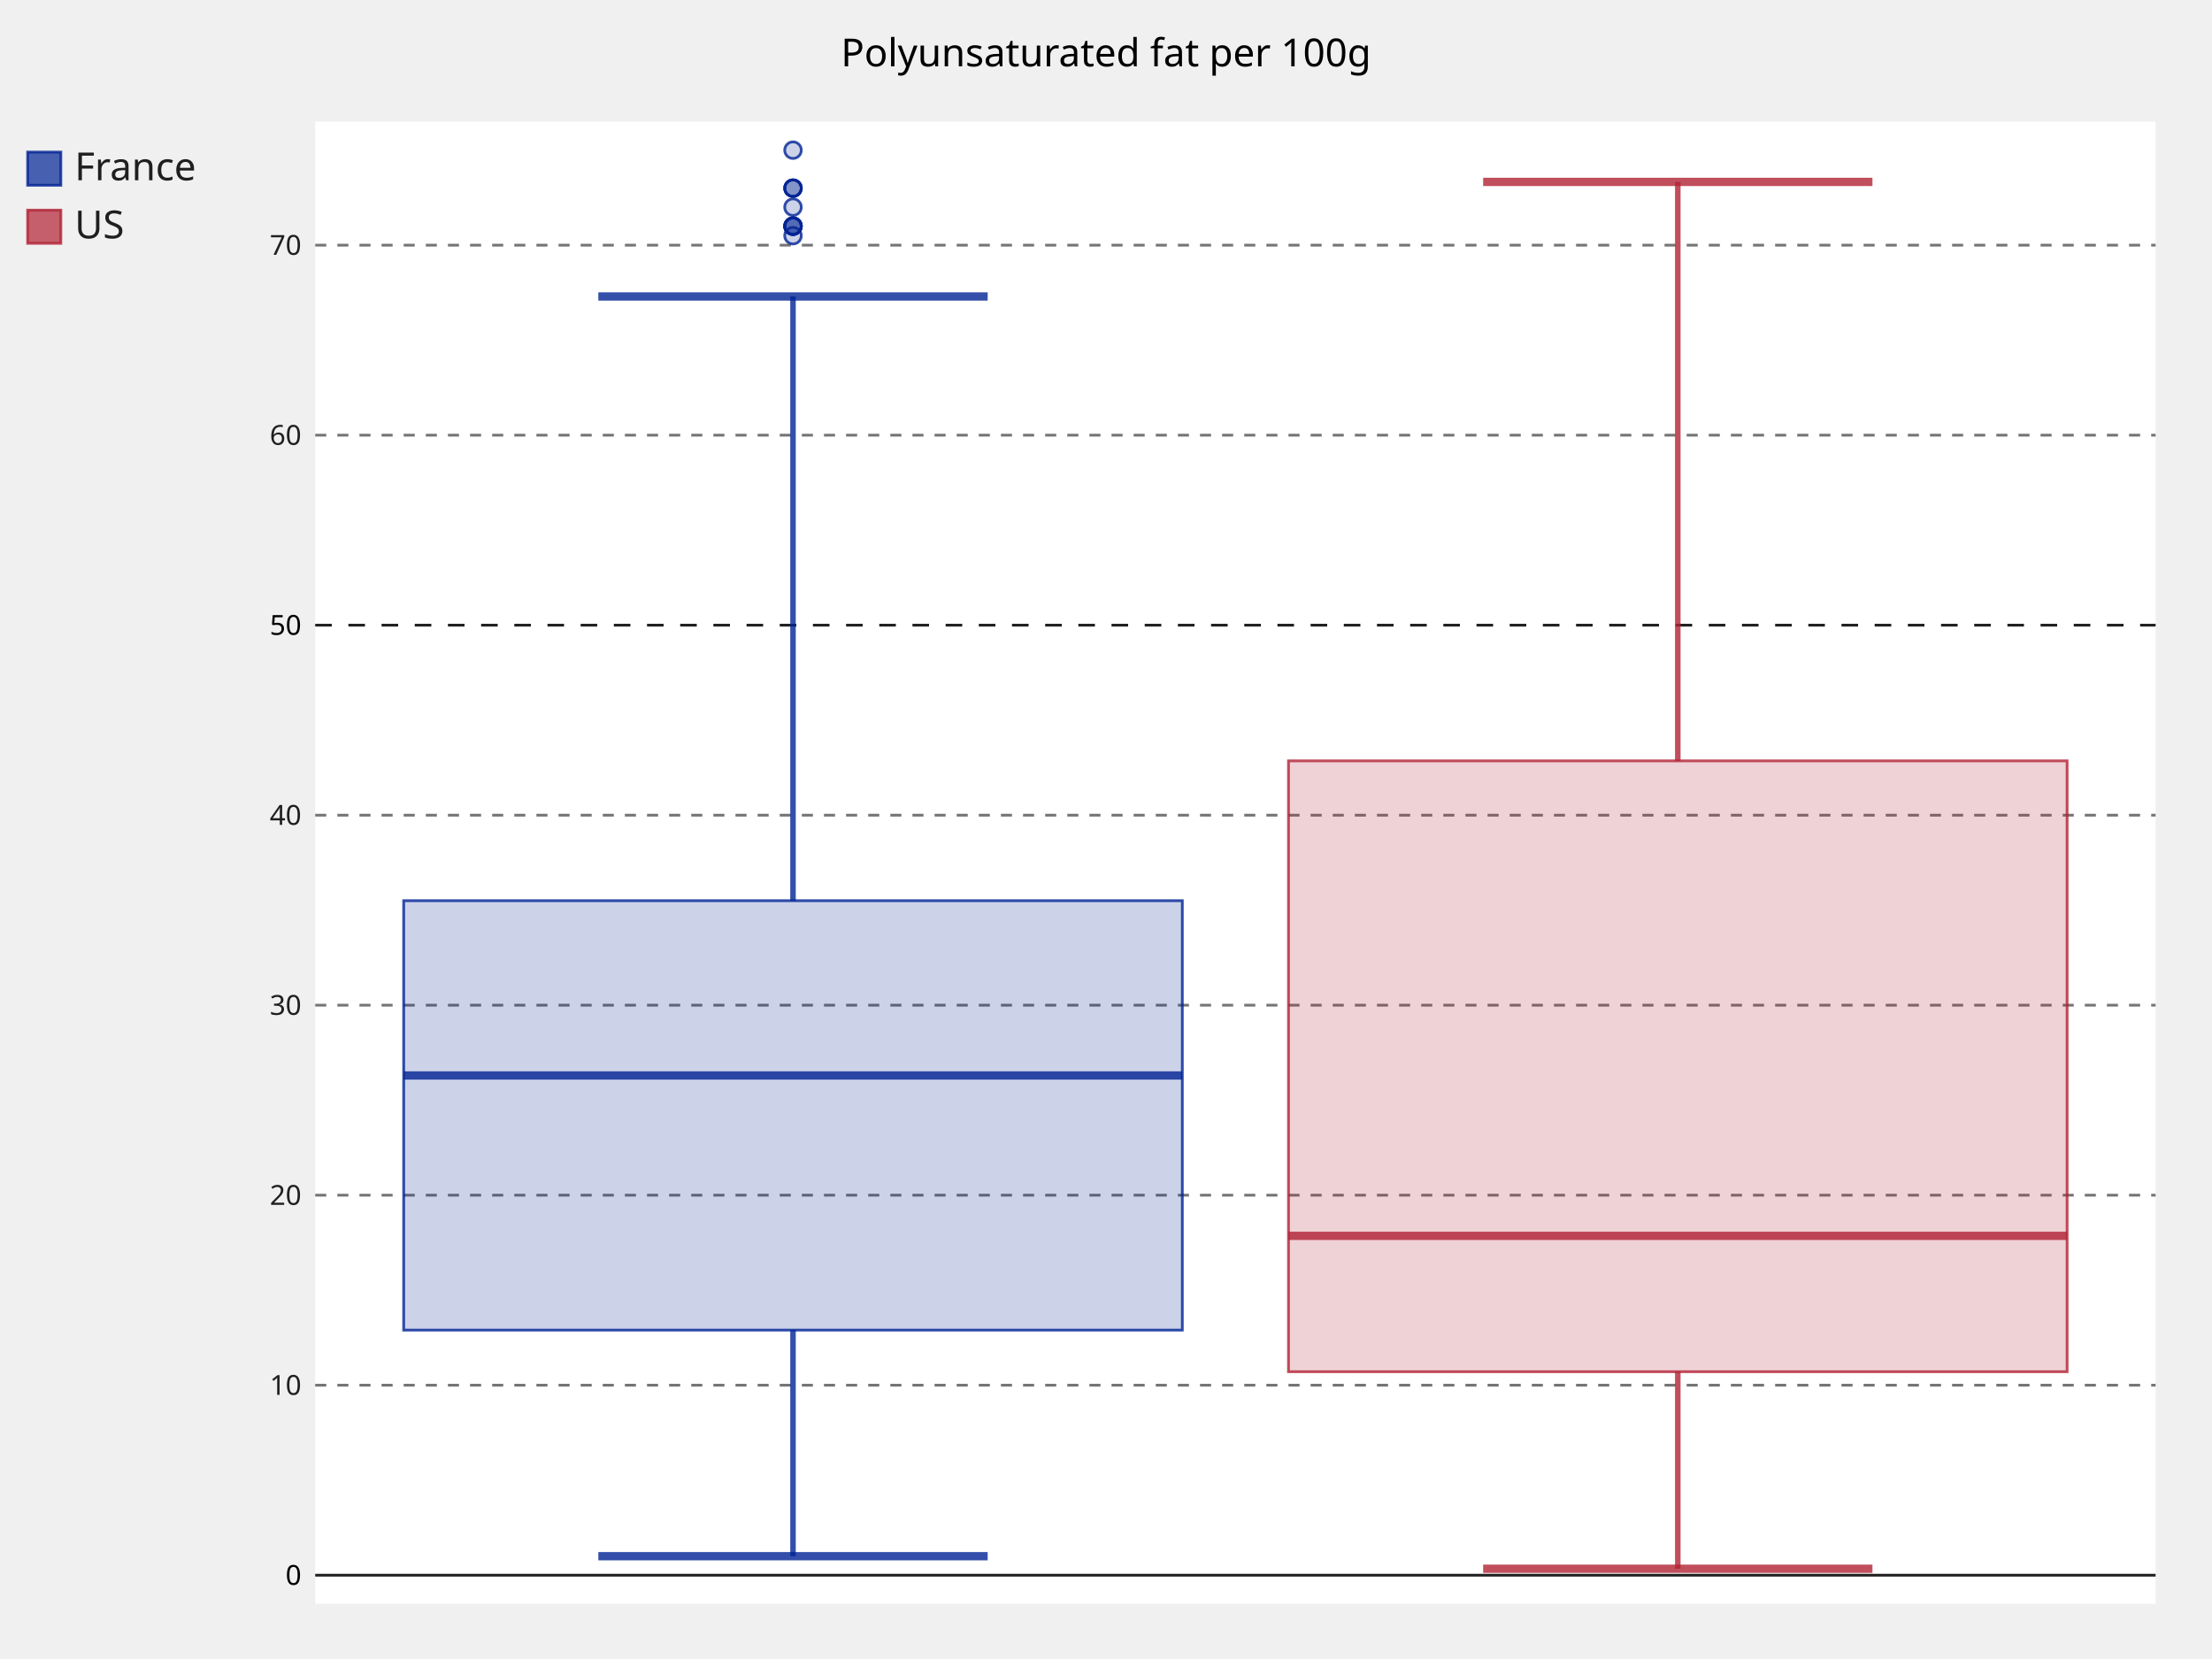
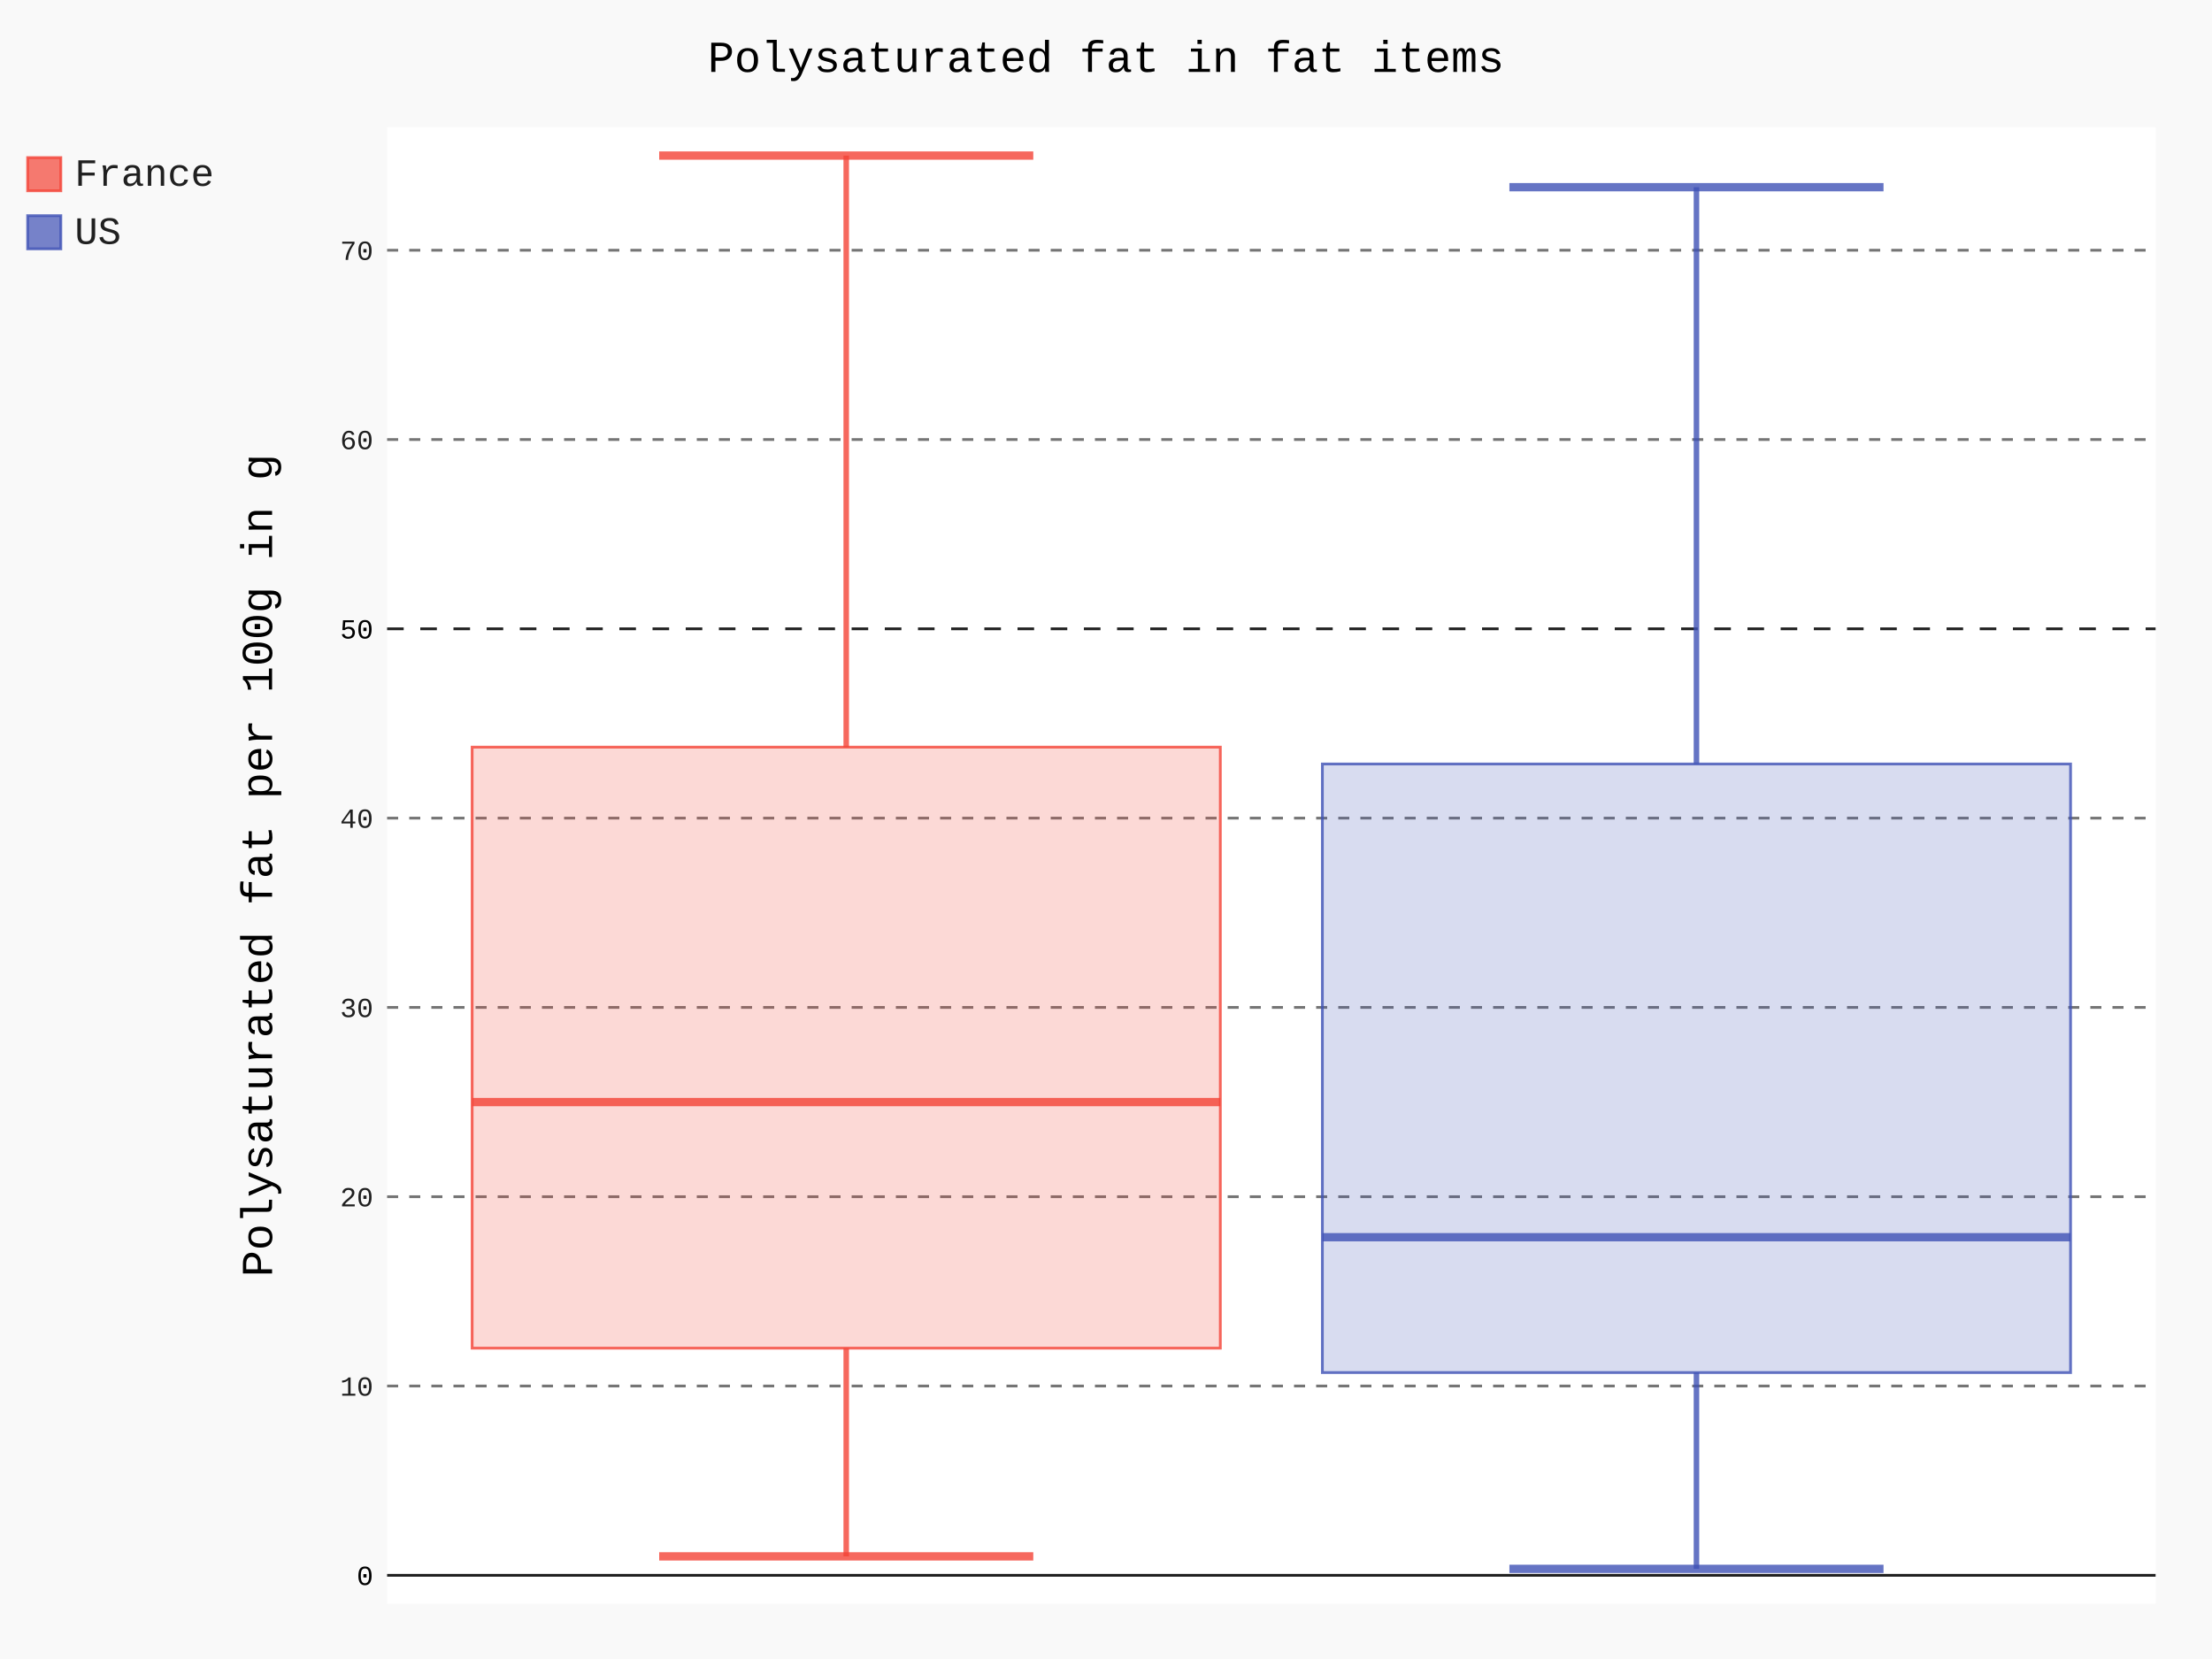
- <svg xmlns="http://www.w3.org/2000/svg" id="chart-3d2f0322-4891-4e26-96c5-7b8d0631e5bc" class="pygal-chart" viewBox="0 0 800 600">
+ <svg xmlns="http://www.w3.org/2000/svg" id="chart-2415c561-20b3-4559-a7f4-4cd944562cde" class="pygal-chart" viewBox="0 0 800 600">
  <defs>
-     <style type="text/css">#chart-3d2f0322-4891-4e26-96c5-7b8d0631e5bc{-webkit-user-select:none;-webkit-font-smoothing:antialiased;font-family:Muli}#chart-3d2f0322-4891-4e26-96c5-7b8d0631e5bc .title{font-family:Muli;font-size:14px}#chart-3d2f0322-4891-4e26-96c5-7b8d0631e5bc .legends .legend text{font-family:Muli;font-size:14px}#chart-3d2f0322-4891-4e26-96c5-7b8d0631e5bc .axis text{font-family:Muli;font-size:10px}#chart-3d2f0322-4891-4e26-96c5-7b8d0631e5bc .axis text.major{font-family:Muli;font-size:10px}#chart-3d2f0322-4891-4e26-96c5-7b8d0631e5bc .text-overlay text.value{font-family:Muli;font-size:16px}#chart-3d2f0322-4891-4e26-96c5-7b8d0631e5bc .text-overlay text.label{font-family:Muli;font-size:10px}#chart-3d2f0322-4891-4e26-96c5-7b8d0631e5bc .tooltip{font-family:Muli;font-size:14px}#chart-3d2f0322-4891-4e26-96c5-7b8d0631e5bc text.no_data{font-family:Muli;font-size:64px}
- #chart-3d2f0322-4891-4e26-96c5-7b8d0631e5bc{background-color:transparent}#chart-3d2f0322-4891-4e26-96c5-7b8d0631e5bc path,#chart-3d2f0322-4891-4e26-96c5-7b8d0631e5bc line,#chart-3d2f0322-4891-4e26-96c5-7b8d0631e5bc rect,#chart-3d2f0322-4891-4e26-96c5-7b8d0631e5bc circle{-webkit-transition:400ms ease-in;-moz-transition:400ms ease-in;transition:400ms ease-in}#chart-3d2f0322-4891-4e26-96c5-7b8d0631e5bc .graph &gt; .background{fill:transparent}#chart-3d2f0322-4891-4e26-96c5-7b8d0631e5bc .plot &gt; .background{fill:#FFFFFF}#chart-3d2f0322-4891-4e26-96c5-7b8d0631e5bc .graph{fill:rgba(0,0,0,.87)}#chart-3d2f0322-4891-4e26-96c5-7b8d0631e5bc text.no_data{fill:rgba(0,0,0,1)}#chart-3d2f0322-4891-4e26-96c5-7b8d0631e5bc .title{fill:rgba(0,0,0,1)}#chart-3d2f0322-4891-4e26-96c5-7b8d0631e5bc .legends .legend text{fill:rgba(0,0,0,.87)}#chart-3d2f0322-4891-4e26-96c5-7b8d0631e5bc .legends .legend:hover text{fill:rgba(0,0,0,1)}#chart-3d2f0322-4891-4e26-96c5-7b8d0631e5bc .axis .line{stroke:rgba(0,0,0,1)}#chart-3d2f0322-4891-4e26-96c5-7b8d0631e5bc .axis .guide.line{stroke:rgba(0,0,0,.54)}#chart-3d2f0322-4891-4e26-96c5-7b8d0631e5bc .axis .major.line{stroke:rgba(0,0,0,.87)}#chart-3d2f0322-4891-4e26-96c5-7b8d0631e5bc .axis text.major{fill:rgba(0,0,0,1)}#chart-3d2f0322-4891-4e26-96c5-7b8d0631e5bc .axis.y .guides:hover .guide.line,#chart-3d2f0322-4891-4e26-96c5-7b8d0631e5bc .line-graph .axis.x .guides:hover .guide.line,#chart-3d2f0322-4891-4e26-96c5-7b8d0631e5bc .stackedline-graph .axis.x .guides:hover .guide.line,#chart-3d2f0322-4891-4e26-96c5-7b8d0631e5bc .xy-graph .axis.x .guides:hover .guide.line{stroke:rgba(0,0,0,1)}#chart-3d2f0322-4891-4e26-96c5-7b8d0631e5bc .axis .guides:hover text{fill:rgba(0,0,0,1)}#chart-3d2f0322-4891-4e26-96c5-7b8d0631e5bc .reactive{fill-opacity:.7;stroke-opacity:.8}#chart-3d2f0322-4891-4e26-96c5-7b8d0631e5bc .ci{stroke:rgba(0,0,0,.87)}#chart-3d2f0322-4891-4e26-96c5-7b8d0631e5bc .reactive.active,#chart-3d2f0322-4891-4e26-96c5-7b8d0631e5bc .active .reactive{fill-opacity:.95;stroke-opacity:.9;stroke-width:4}#chart-3d2f0322-4891-4e26-96c5-7b8d0631e5bc .ci .reactive.active{stroke-width:1.5}#chart-3d2f0322-4891-4e26-96c5-7b8d0631e5bc .series text{fill:rgba(0,0,0,1)}#chart-3d2f0322-4891-4e26-96c5-7b8d0631e5bc .tooltip rect{fill:#FFFFFF;stroke:rgba(0,0,0,1);-webkit-transition:opacity 400ms ease-in;-moz-transition:opacity 400ms ease-in;transition:opacity 400ms ease-in}#chart-3d2f0322-4891-4e26-96c5-7b8d0631e5bc .tooltip .label{fill:rgba(0,0,0,.87)}#chart-3d2f0322-4891-4e26-96c5-7b8d0631e5bc .tooltip .label{fill:rgba(0,0,0,.87)}#chart-3d2f0322-4891-4e26-96c5-7b8d0631e5bc .tooltip .legend{font-size:.8em;fill:rgba(0,0,0,.54)}#chart-3d2f0322-4891-4e26-96c5-7b8d0631e5bc .tooltip .x_label{font-size:.6em;fill:rgba(0,0,0,1)}#chart-3d2f0322-4891-4e26-96c5-7b8d0631e5bc .tooltip .xlink{font-size:.5em;text-decoration:underline}#chart-3d2f0322-4891-4e26-96c5-7b8d0631e5bc .tooltip .value{font-size:1.5em}#chart-3d2f0322-4891-4e26-96c5-7b8d0631e5bc .bound{font-size:.5em}#chart-3d2f0322-4891-4e26-96c5-7b8d0631e5bc .max-value{font-size:.75em;fill:rgba(0,0,0,.54)}#chart-3d2f0322-4891-4e26-96c5-7b8d0631e5bc .map-element{fill:#FFFFFF;stroke:rgba(0,0,0,.54) !important}#chart-3d2f0322-4891-4e26-96c5-7b8d0631e5bc .map-element .reactive{fill-opacity:inherit;stroke-opacity:inherit}#chart-3d2f0322-4891-4e26-96c5-7b8d0631e5bc .color-0,#chart-3d2f0322-4891-4e26-96c5-7b8d0631e5bc .color-0 a:visited{stroke:#002395;fill:#002395}#chart-3d2f0322-4891-4e26-96c5-7b8d0631e5bc .color-1,#chart-3d2f0322-4891-4e26-96c5-7b8d0631e5bc .color-1 a:visited{stroke:#B22234;fill:#B22234}#chart-3d2f0322-4891-4e26-96c5-7b8d0631e5bc .text-overlay .color-0 text{fill:black}#chart-3d2f0322-4891-4e26-96c5-7b8d0631e5bc .text-overlay .color-1 text{fill:black}
- #chart-3d2f0322-4891-4e26-96c5-7b8d0631e5bc text.no_data{text-anchor:middle}#chart-3d2f0322-4891-4e26-96c5-7b8d0631e5bc .guide.line{fill:none}#chart-3d2f0322-4891-4e26-96c5-7b8d0631e5bc .centered{text-anchor:middle}#chart-3d2f0322-4891-4e26-96c5-7b8d0631e5bc .title{text-anchor:middle}#chart-3d2f0322-4891-4e26-96c5-7b8d0631e5bc .legends .legend text{fill-opacity:1}#chart-3d2f0322-4891-4e26-96c5-7b8d0631e5bc .axis.x text{text-anchor:middle}#chart-3d2f0322-4891-4e26-96c5-7b8d0631e5bc .axis.x:not(.web) text[transform]{text-anchor:start}#chart-3d2f0322-4891-4e26-96c5-7b8d0631e5bc .axis.x:not(.web) text[transform].backwards{text-anchor:end}#chart-3d2f0322-4891-4e26-96c5-7b8d0631e5bc .axis.y text{text-anchor:end}#chart-3d2f0322-4891-4e26-96c5-7b8d0631e5bc .axis.y text[transform].backwards{text-anchor:start}#chart-3d2f0322-4891-4e26-96c5-7b8d0631e5bc .axis.y2 text{text-anchor:start}#chart-3d2f0322-4891-4e26-96c5-7b8d0631e5bc .axis.y2 text[transform].backwards{text-anchor:end}#chart-3d2f0322-4891-4e26-96c5-7b8d0631e5bc .axis .guide.line{stroke-dasharray:4,4}#chart-3d2f0322-4891-4e26-96c5-7b8d0631e5bc .axis .major.guide.line{stroke-dasharray:6,6}#chart-3d2f0322-4891-4e26-96c5-7b8d0631e5bc .horizontal .axis.y .guide.line,#chart-3d2f0322-4891-4e26-96c5-7b8d0631e5bc .horizontal .axis.y2 .guide.line,#chart-3d2f0322-4891-4e26-96c5-7b8d0631e5bc .vertical .axis.x .guide.line{opacity:0}#chart-3d2f0322-4891-4e26-96c5-7b8d0631e5bc .horizontal .axis.always_show .guide.line,#chart-3d2f0322-4891-4e26-96c5-7b8d0631e5bc .vertical .axis.always_show .guide.line{opacity:1 !important}#chart-3d2f0322-4891-4e26-96c5-7b8d0631e5bc .axis.y .guides:hover .guide.line,#chart-3d2f0322-4891-4e26-96c5-7b8d0631e5bc .axis.y2 .guides:hover .guide.line,#chart-3d2f0322-4891-4e26-96c5-7b8d0631e5bc .axis.x .guides:hover .guide.line{opacity:1}#chart-3d2f0322-4891-4e26-96c5-7b8d0631e5bc .axis .guides:hover text{opacity:1}#chart-3d2f0322-4891-4e26-96c5-7b8d0631e5bc .nofill{fill:none}#chart-3d2f0322-4891-4e26-96c5-7b8d0631e5bc .subtle-fill{fill-opacity:.2}#chart-3d2f0322-4891-4e26-96c5-7b8d0631e5bc .dot{stroke-width:1px;fill-opacity:1}#chart-3d2f0322-4891-4e26-96c5-7b8d0631e5bc .dot.active{stroke-width:5px}#chart-3d2f0322-4891-4e26-96c5-7b8d0631e5bc .dot.negative{fill:transparent}#chart-3d2f0322-4891-4e26-96c5-7b8d0631e5bc text,#chart-3d2f0322-4891-4e26-96c5-7b8d0631e5bc tspan{stroke:none !important}#chart-3d2f0322-4891-4e26-96c5-7b8d0631e5bc .series text.active{opacity:1}#chart-3d2f0322-4891-4e26-96c5-7b8d0631e5bc .tooltip rect{fill-opacity:.95;stroke-width:.5}#chart-3d2f0322-4891-4e26-96c5-7b8d0631e5bc .tooltip text{fill-opacity:1}#chart-3d2f0322-4891-4e26-96c5-7b8d0631e5bc .showable{visibility:hidden}#chart-3d2f0322-4891-4e26-96c5-7b8d0631e5bc .showable.shown{visibility:visible}#chart-3d2f0322-4891-4e26-96c5-7b8d0631e5bc .gauge-background{fill:rgba(229,229,229,1);stroke:none}#chart-3d2f0322-4891-4e26-96c5-7b8d0631e5bc .bg-lines{stroke:transparent;stroke-width:2px}</style>
+     <style type="text/css">#chart-2415c561-20b3-4559-a7f4-4cd944562cde{-webkit-user-select:none;-webkit-font-smoothing:antialiased;font-family:Consolas,"Liberation Mono",Menlo,Courier,monospace}#chart-2415c561-20b3-4559-a7f4-4cd944562cde .title{font-family:Consolas,"Liberation Mono",Menlo,Courier,monospace;font-size:16px}#chart-2415c561-20b3-4559-a7f4-4cd944562cde .legends .legend text{font-family:Consolas,"Liberation Mono",Menlo,Courier,monospace;font-size:14px}#chart-2415c561-20b3-4559-a7f4-4cd944562cde .axis text{font-family:Consolas,"Liberation Mono",Menlo,Courier,monospace;font-size:10px}#chart-2415c561-20b3-4559-a7f4-4cd944562cde .axis text.major{font-family:Consolas,"Liberation Mono",Menlo,Courier,monospace;font-size:10px}#chart-2415c561-20b3-4559-a7f4-4cd944562cde .text-overlay text.value{font-family:Consolas,"Liberation Mono",Menlo,Courier,monospace;font-size:16px}#chart-2415c561-20b3-4559-a7f4-4cd944562cde .text-overlay text.label{font-family:Consolas,"Liberation Mono",Menlo,Courier,monospace;font-size:10px}#chart-2415c561-20b3-4559-a7f4-4cd944562cde .tooltip{font-family:Consolas,"Liberation Mono",Menlo,Courier,monospace;font-size:14px}#chart-2415c561-20b3-4559-a7f4-4cd944562cde text.no_data{font-family:Consolas,"Liberation Mono",Menlo,Courier,monospace;font-size:64px}
+ #chart-2415c561-20b3-4559-a7f4-4cd944562cde{background-color:rgba(249,249,249,1)}#chart-2415c561-20b3-4559-a7f4-4cd944562cde path,#chart-2415c561-20b3-4559-a7f4-4cd944562cde line,#chart-2415c561-20b3-4559-a7f4-4cd944562cde rect,#chart-2415c561-20b3-4559-a7f4-4cd944562cde circle{-webkit-transition:150ms;-moz-transition:150ms;transition:150ms}#chart-2415c561-20b3-4559-a7f4-4cd944562cde .graph &gt; .background{fill:rgba(249,249,249,1)}#chart-2415c561-20b3-4559-a7f4-4cd944562cde .plot &gt; .background{fill:rgba(255,255,255,1)}#chart-2415c561-20b3-4559-a7f4-4cd944562cde .graph{fill:rgba(0,0,0,.87)}#chart-2415c561-20b3-4559-a7f4-4cd944562cde text.no_data{fill:rgba(0,0,0,1)}#chart-2415c561-20b3-4559-a7f4-4cd944562cde .title{fill:rgba(0,0,0,1)}#chart-2415c561-20b3-4559-a7f4-4cd944562cde .legends .legend text{fill:rgba(0,0,0,.87)}#chart-2415c561-20b3-4559-a7f4-4cd944562cde .legends .legend:hover text{fill:rgba(0,0,0,1)}#chart-2415c561-20b3-4559-a7f4-4cd944562cde .axis .line{stroke:rgba(0,0,0,1)}#chart-2415c561-20b3-4559-a7f4-4cd944562cde .axis .guide.line{stroke:rgba(0,0,0,.54)}#chart-2415c561-20b3-4559-a7f4-4cd944562cde .axis .major.line{stroke:rgba(0,0,0,.87)}#chart-2415c561-20b3-4559-a7f4-4cd944562cde .axis text.major{fill:rgba(0,0,0,1)}#chart-2415c561-20b3-4559-a7f4-4cd944562cde .axis.y .guides:hover .guide.line,#chart-2415c561-20b3-4559-a7f4-4cd944562cde .line-graph .axis.x .guides:hover .guide.line,#chart-2415c561-20b3-4559-a7f4-4cd944562cde .stackedline-graph .axis.x .guides:hover .guide.line,#chart-2415c561-20b3-4559-a7f4-4cd944562cde .xy-graph .axis.x .guides:hover .guide.line{stroke:rgba(0,0,0,1)}#chart-2415c561-20b3-4559-a7f4-4cd944562cde .axis .guides:hover text{fill:rgba(0,0,0,1)}#chart-2415c561-20b3-4559-a7f4-4cd944562cde .reactive{fill-opacity:.7;stroke-opacity:.8}#chart-2415c561-20b3-4559-a7f4-4cd944562cde .ci{stroke:rgba(0,0,0,.87)}#chart-2415c561-20b3-4559-a7f4-4cd944562cde .reactive.active,#chart-2415c561-20b3-4559-a7f4-4cd944562cde .active .reactive{fill-opacity:.8;stroke-opacity:.9;stroke-width:4}#chart-2415c561-20b3-4559-a7f4-4cd944562cde .ci .reactive.active{stroke-width:1.5}#chart-2415c561-20b3-4559-a7f4-4cd944562cde .series text{fill:rgba(0,0,0,1)}#chart-2415c561-20b3-4559-a7f4-4cd944562cde .tooltip rect{fill:rgba(255,255,255,1);stroke:rgba(0,0,0,1);-webkit-transition:opacity 150ms;-moz-transition:opacity 150ms;transition:opacity 150ms}#chart-2415c561-20b3-4559-a7f4-4cd944562cde .tooltip .label{fill:rgba(0,0,0,.87)}#chart-2415c561-20b3-4559-a7f4-4cd944562cde .tooltip .label{fill:rgba(0,0,0,.87)}#chart-2415c561-20b3-4559-a7f4-4cd944562cde .tooltip .legend{font-size:.8em;fill:rgba(0,0,0,.54)}#chart-2415c561-20b3-4559-a7f4-4cd944562cde .tooltip .x_label{font-size:.6em;fill:rgba(0,0,0,1)}#chart-2415c561-20b3-4559-a7f4-4cd944562cde .tooltip .xlink{font-size:.5em;text-decoration:underline}#chart-2415c561-20b3-4559-a7f4-4cd944562cde .tooltip .value{font-size:1.5em}#chart-2415c561-20b3-4559-a7f4-4cd944562cde .bound{font-size:.5em}#chart-2415c561-20b3-4559-a7f4-4cd944562cde .max-value{font-size:.75em;fill:rgba(0,0,0,.54)}#chart-2415c561-20b3-4559-a7f4-4cd944562cde .map-element{fill:rgba(255,255,255,1);stroke:rgba(0,0,0,.54) !important}#chart-2415c561-20b3-4559-a7f4-4cd944562cde .map-element .reactive{fill-opacity:inherit;stroke-opacity:inherit}#chart-2415c561-20b3-4559-a7f4-4cd944562cde .color-0,#chart-2415c561-20b3-4559-a7f4-4cd944562cde .color-0 a:visited{stroke:#F44336;fill:#F44336}#chart-2415c561-20b3-4559-a7f4-4cd944562cde .color-1,#chart-2415c561-20b3-4559-a7f4-4cd944562cde .color-1 a:visited{stroke:#3F51B5;fill:#3F51B5}#chart-2415c561-20b3-4559-a7f4-4cd944562cde .text-overlay .color-0 text{fill:black}#chart-2415c561-20b3-4559-a7f4-4cd944562cde .text-overlay .color-1 text{fill:black}
+ #chart-2415c561-20b3-4559-a7f4-4cd944562cde text.no_data{text-anchor:middle}#chart-2415c561-20b3-4559-a7f4-4cd944562cde .guide.line{fill:none}#chart-2415c561-20b3-4559-a7f4-4cd944562cde .centered{text-anchor:middle}#chart-2415c561-20b3-4559-a7f4-4cd944562cde .title{text-anchor:middle}#chart-2415c561-20b3-4559-a7f4-4cd944562cde .legends .legend text{fill-opacity:1}#chart-2415c561-20b3-4559-a7f4-4cd944562cde .axis.x text{text-anchor:middle}#chart-2415c561-20b3-4559-a7f4-4cd944562cde .axis.x:not(.web) text[transform]{text-anchor:start}#chart-2415c561-20b3-4559-a7f4-4cd944562cde .axis.x:not(.web) text[transform].backwards{text-anchor:end}#chart-2415c561-20b3-4559-a7f4-4cd944562cde .axis.y text{text-anchor:end}#chart-2415c561-20b3-4559-a7f4-4cd944562cde .axis.y text[transform].backwards{text-anchor:start}#chart-2415c561-20b3-4559-a7f4-4cd944562cde .axis.y2 text{text-anchor:start}#chart-2415c561-20b3-4559-a7f4-4cd944562cde .axis.y2 text[transform].backwards{text-anchor:end}#chart-2415c561-20b3-4559-a7f4-4cd944562cde .axis .guide.line{stroke-dasharray:4,4}#chart-2415c561-20b3-4559-a7f4-4cd944562cde .axis .major.guide.line{stroke-dasharray:6,6}#chart-2415c561-20b3-4559-a7f4-4cd944562cde .horizontal .axis.y .guide.line,#chart-2415c561-20b3-4559-a7f4-4cd944562cde .horizontal .axis.y2 .guide.line,#chart-2415c561-20b3-4559-a7f4-4cd944562cde .vertical .axis.x .guide.line{opacity:0}#chart-2415c561-20b3-4559-a7f4-4cd944562cde .horizontal .axis.always_show .guide.line,#chart-2415c561-20b3-4559-a7f4-4cd944562cde .vertical .axis.always_show .guide.line{opacity:1 !important}#chart-2415c561-20b3-4559-a7f4-4cd944562cde .axis.y .guides:hover .guide.line,#chart-2415c561-20b3-4559-a7f4-4cd944562cde .axis.y2 .guides:hover .guide.line,#chart-2415c561-20b3-4559-a7f4-4cd944562cde .axis.x .guides:hover .guide.line{opacity:1}#chart-2415c561-20b3-4559-a7f4-4cd944562cde .axis .guides:hover text{opacity:1}#chart-2415c561-20b3-4559-a7f4-4cd944562cde .nofill{fill:none}#chart-2415c561-20b3-4559-a7f4-4cd944562cde .subtle-fill{fill-opacity:.2}#chart-2415c561-20b3-4559-a7f4-4cd944562cde .dot{stroke-width:1px;fill-opacity:1}#chart-2415c561-20b3-4559-a7f4-4cd944562cde .dot.active{stroke-width:5px}#chart-2415c561-20b3-4559-a7f4-4cd944562cde .dot.negative{fill:transparent}#chart-2415c561-20b3-4559-a7f4-4cd944562cde text,#chart-2415c561-20b3-4559-a7f4-4cd944562cde tspan{stroke:none !important}#chart-2415c561-20b3-4559-a7f4-4cd944562cde .series text.active{opacity:1}#chart-2415c561-20b3-4559-a7f4-4cd944562cde .tooltip rect{fill-opacity:.95;stroke-width:.5}#chart-2415c561-20b3-4559-a7f4-4cd944562cde .tooltip text{fill-opacity:1}#chart-2415c561-20b3-4559-a7f4-4cd944562cde .showable{visibility:hidden}#chart-2415c561-20b3-4559-a7f4-4cd944562cde .showable.shown{visibility:visible}#chart-2415c561-20b3-4559-a7f4-4cd944562cde .gauge-background{fill:rgba(229,229,229,1);stroke:none}#chart-2415c561-20b3-4559-a7f4-4cd944562cde .bg-lines{stroke:rgba(249,249,249,1);stroke-width:2px}</style>
  </defs>
  <g class="graph box-graph vertical">
    <rect class="background" height="600" width="800" x="0" y="0" />
-     <g class="plot" transform="translate(114, 44)">
-       <rect class="background" height="536" width="665.6" x="0" y="0" />
+     <g class="plot" transform="translate(140, 46)">
+       <rect class="background" height="534" width="639.6" x="0" y="0" />
      <g class="axis y always_show">
        <g class="guides">
-           <path class="axis major line" d="M0 525.692 h665.6" />
-           <text class="major" x="-5" y="529.192">0</text>
+           <path class="axis major line" d="M0 523.731 h639.6" />
+           <text class="major" x="-5" y="527.231">0</text>
        </g>
        <g class="guides">
-           <path class="guide line" d="M0 456.974 h665.6" />
-           <text class="" x="-5" y="460.474">10</text>
+           <path class="guide line" d="M0 455.269 h639.6" />
+           <text class="" x="-5" y="458.769">10</text>
        </g>
        <g class="guides">
-           <path class="guide line" d="M0 388.256 h665.6" />
-           <text class="" x="-5" y="391.756">20</text>
+           <path class="guide line" d="M0 386.808 h639.6" />
+           <text class="" x="-5" y="390.308">20</text>
        </g>
        <g class="guides">
-           <path class="guide line" d="M0 319.538 h665.6" />
-           <text class="" x="-5" y="323.038">30</text>
+           <path class="guide line" d="M0 318.346 h639.6" />
+           <text class="" x="-5" y="321.846">30</text>
        </g>
        <g class="guides">
-           <path class="guide line" d="M0 250.821 h665.6" />
-           <text class="" x="-5" y="254.321">40</text>
+           <path class="guide line" d="M0 249.885 h639.6" />
+           <text class="" x="-5" y="253.385">40</text>
        </g>
        <g class="guides">
-           <path class="major guide line" d="M0 182.103 h665.6" />
-           <text class="major" x="-5" y="185.603">50</text>
+           <path class="major guide line" d="M0 181.423 h639.6" />
+           <text class="major" x="-5" y="184.923">50</text>
        </g>
        <g class="guides">
-           <path class="guide line" d="M0 113.385 h665.6" />
-           <text class="" x="-5" y="116.885">60</text>
+           <path class="guide line" d="M0 112.962 h639.6" />
+           <text class="" x="-5" y="116.462">60</text>
        </g>
        <g class="guides">
-           <path class="guide line" d="M0 44.667 h665.6" />
-           <text class="" x="-5" y="48.167">70</text>
+           <path class="guide line" d="M0 44.5 h639.6" />
+           <text class="" x="-5" y="48.0">70</text>
        </g>
      </g>
      <g class="series serie-0 color-0">
        <g class="boxes">
          <g class="box">
-             <path class="reactive tooltip-trigger" d="M102.4 518.821 L243.2 518.821" stroke-width="3" />
-             <path class="reactive tooltip-trigger" d="M32 344.964 L313.6 344.964" stroke-width="3" />
-             <path class="reactive tooltip-trigger" d="M102.4 63.221 L243.2 63.221" stroke-width="3" />
-             <path class="reactive tooltip-trigger" d="M172.8 518.821 L172.8 437.046" stroke-width="2" />
-             <path class="reactive tooltip-trigger" d="M172.8 63.221 L172.8 281.744" stroke-width="2" />
-             <rect class="subtle-fill reactive tooltip-trigger" height="155.303" width="281.6" x="32.0" y="281.744" />
-             <circle class="subtle-fill reactive tooltip-trigger" cx="172.8" cy="41.231" r="3" />
-             <circle class="subtle-fill reactive tooltip-trigger" cx="172.8" cy="37.795" r="3" />
-             <circle class="subtle-fill reactive tooltip-trigger" cx="172.8" cy="37.795" r="3" />
-             <circle class="subtle-fill reactive tooltip-trigger" cx="172.8" cy="37.795" r="3" />
-             <circle class="subtle-fill reactive tooltip-trigger" cx="172.8" cy="37.795" r="3" />
-             <circle class="subtle-fill reactive tooltip-trigger" cx="172.8" cy="37.795" r="3" />
-             <circle class="subtle-fill reactive tooltip-trigger" cx="172.8" cy="30.923" r="3" />
-             <circle class="subtle-fill reactive tooltip-trigger" cx="172.8" cy="24.051" r="3" />
-             <circle class="subtle-fill reactive tooltip-trigger" cx="172.8" cy="24.051" r="3" />
-             <circle class="subtle-fill reactive tooltip-trigger" cx="172.8" cy="24.051" r="3" />
-             <circle class="subtle-fill reactive tooltip-trigger" cx="172.8" cy="10.308" r="3" />
+             <path class="reactive tooltip-trigger" d="M98.4 516.885 L233.7 516.885" stroke-width="3" />
+             <path class="reactive tooltip-trigger" d="M30.75 352.577 L301.35 352.577" stroke-width="3" />
+             <path class="reactive tooltip-trigger" d="M98.4 10.269 L233.7 10.269" stroke-width="3" />
+             <path class="reactive tooltip-trigger" d="M166.05 516.885 L166.05 441.577" stroke-width="2" />
+             <path class="reactive tooltip-trigger" d="M166.05 10.269 L166.05 224.212" stroke-width="2" />
+             <rect class="subtle-fill reactive tooltip-trigger" height="217.365" width="270.6" x="30.75" y="224.212" />
          </g>
        </g>
      </g>
      <g class="series serie-1 color-1">
        <g class="boxes">
          <g class="box">
-             <path class="reactive tooltip-trigger" d="M422.4 523.356 L563.2 523.356" stroke-width="3" />
-             <path class="reactive tooltip-trigger" d="M352 402.962 L633.6 402.962" stroke-width="3" />
-             <path class="reactive tooltip-trigger" d="M422.4 21.784 L563.2 21.784" stroke-width="3" />
-             <path class="reactive tooltip-trigger" d="M492.8 523.356 L492.8 452.095" stroke-width="2" />
-             <path class="reactive tooltip-trigger" d="M492.8 21.784 L492.8 231.167" stroke-width="2" />
-             <rect class="subtle-fill reactive tooltip-trigger" height="220.928" width="281.6" x="352.0" y="231.167" />
+             <path class="reactive tooltip-trigger" d="M405.9 521.403 L541.2 521.403" stroke-width="3" />
+             <path class="reactive tooltip-trigger" d="M338.25 401.458 L608.85 401.458" stroke-width="3" />
+             <path class="reactive tooltip-trigger" d="M405.9 21.702 L541.2 21.702" stroke-width="3" />
+             <path class="reactive tooltip-trigger" d="M473.55 521.403 L473.55 450.408" stroke-width="2" />
+             <path class="reactive tooltip-trigger" d="M473.55 21.702 L473.55 230.305" stroke-width="2" />
+             <rect class="subtle-fill reactive tooltip-trigger" height="220.104" width="270.6" x="338.25" y="230.305" />
          </g>
        </g>
      </g>
    </g>
    <g class="titles">
-       <text class="title plot_title" x="400.0" y="24">Polyunsaturated fat per 100g</text>
+       <text class="title plot_title" x="400.0" y="26">Polysaturated fat in fat items</text>
+       <text class="title" x="72.4" y="339.0" transform="rotate(-90 72.4 313)">Polysaturated fat per 100g in g</text>
    </g>
-     <g class="plot overlay" transform="translate(114, 44)">
+     <g class="plot overlay" transform="translate(140, 46)">
      <g class="series serie-0 color-0" />
      <g class="series serie-1 color-1" />
    </g>
-     <g class="plot text-overlay" transform="translate(114, 44)">
+     <g class="plot text-overlay" transform="translate(140, 46)">
      <g class="series serie-0 color-0" />
      <g class="series serie-1 color-1" />
    </g>
-     <g class="plot tooltip-overlay" transform="translate(114, 44)">
+     <g class="plot tooltip-overlay" transform="translate(140, 46)">
      <g class="tooltip" style="opacity: 0" transform="translate(0 0)">
        <rect class="tooltip-box" height="0" rx="0" ry="0" width="0" />
        <g class="text" />
      </g>
    </g>
-     <g class="legends" transform="translate(10, 54)">
+     <g class="legends" transform="translate(10, 56)">
      <g class="legend reactive activate-serie" id="activate-serie-0">
        <rect class="color-0 reactive" height="12" width="12" x="0.0" y="1.0" />
        <text x="17.0" y="11.2">France</text>
      </g>
      <g class="legend reactive activate-serie" id="activate-serie-1">
        <rect class="color-1 reactive" height="12" width="12" x="0.0" y="22.0" />
        <text x="17.0" y="32.2">US</text>
      </g>
    </g>
-     <g class="legends" transform="translate(790, 54)" />
+     <g class="legends" transform="translate(790, 56)" />
  </g>
</svg>
